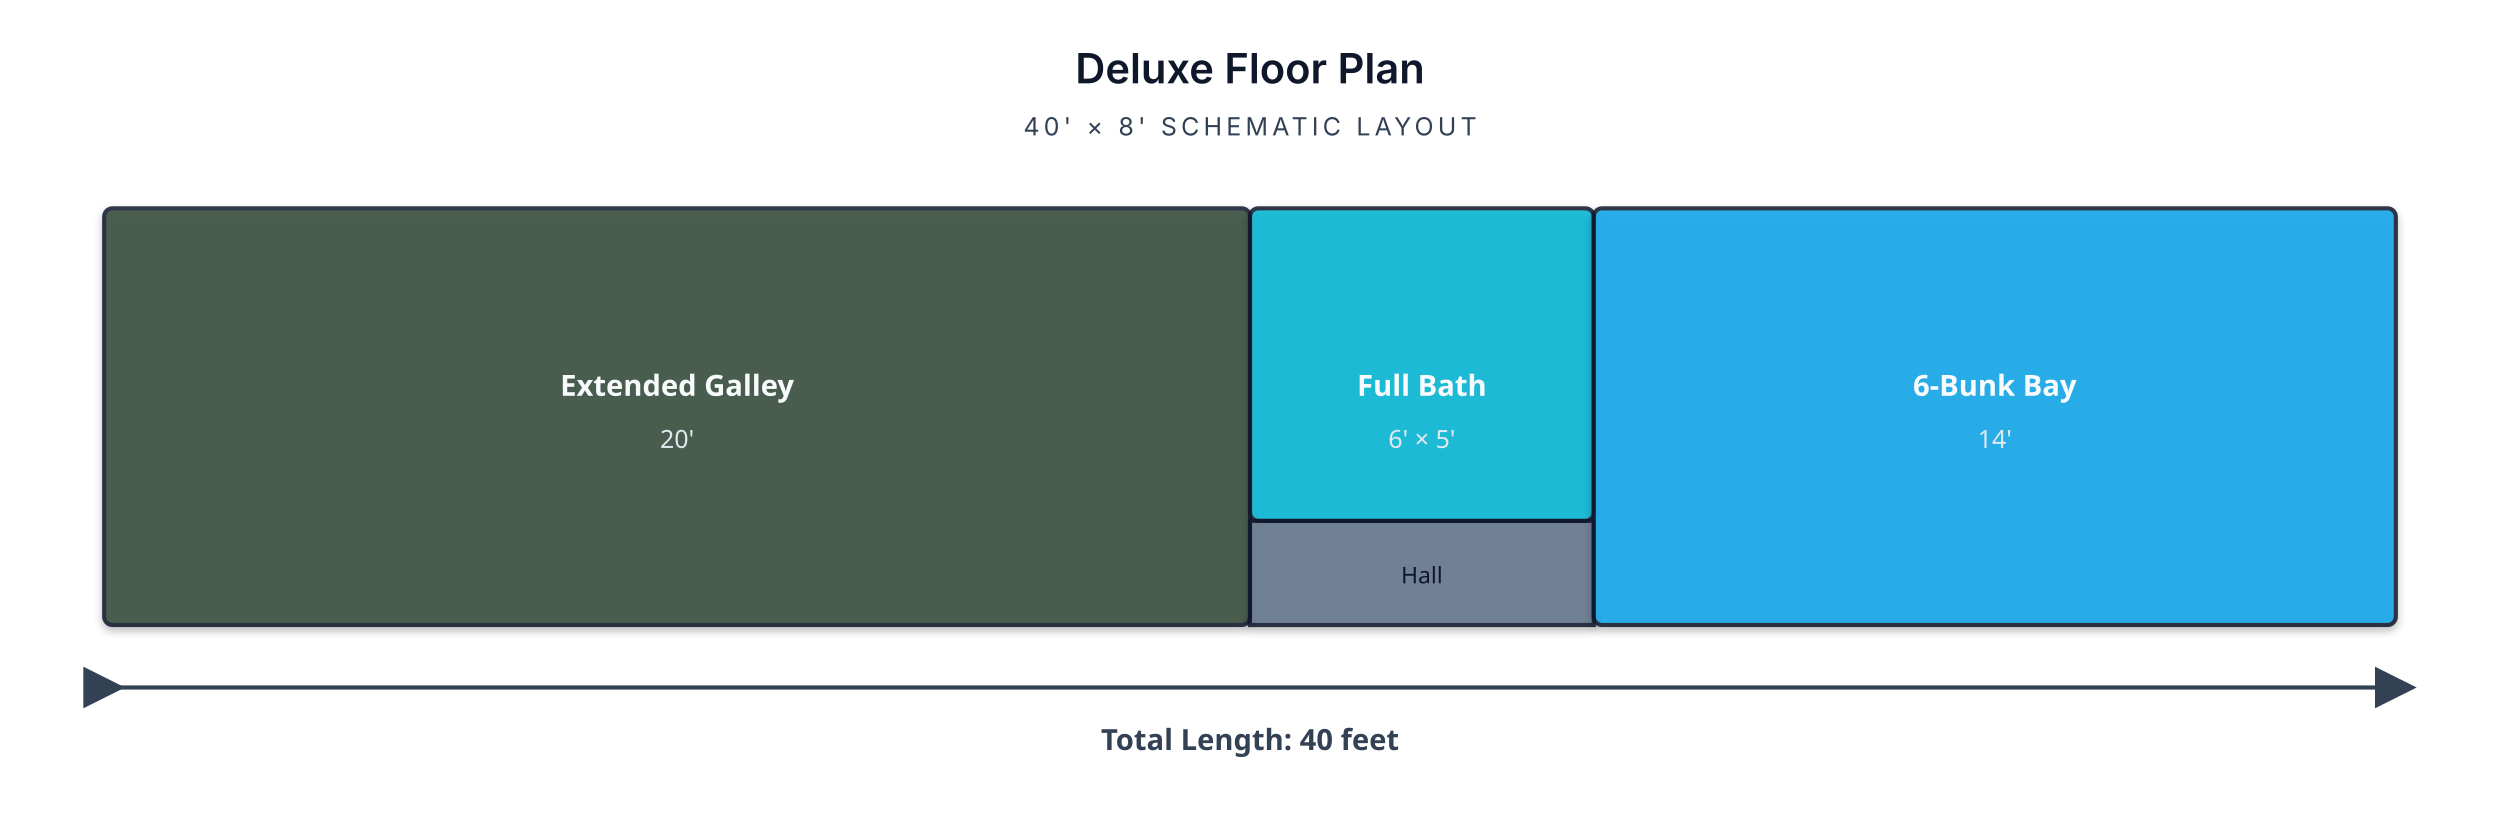
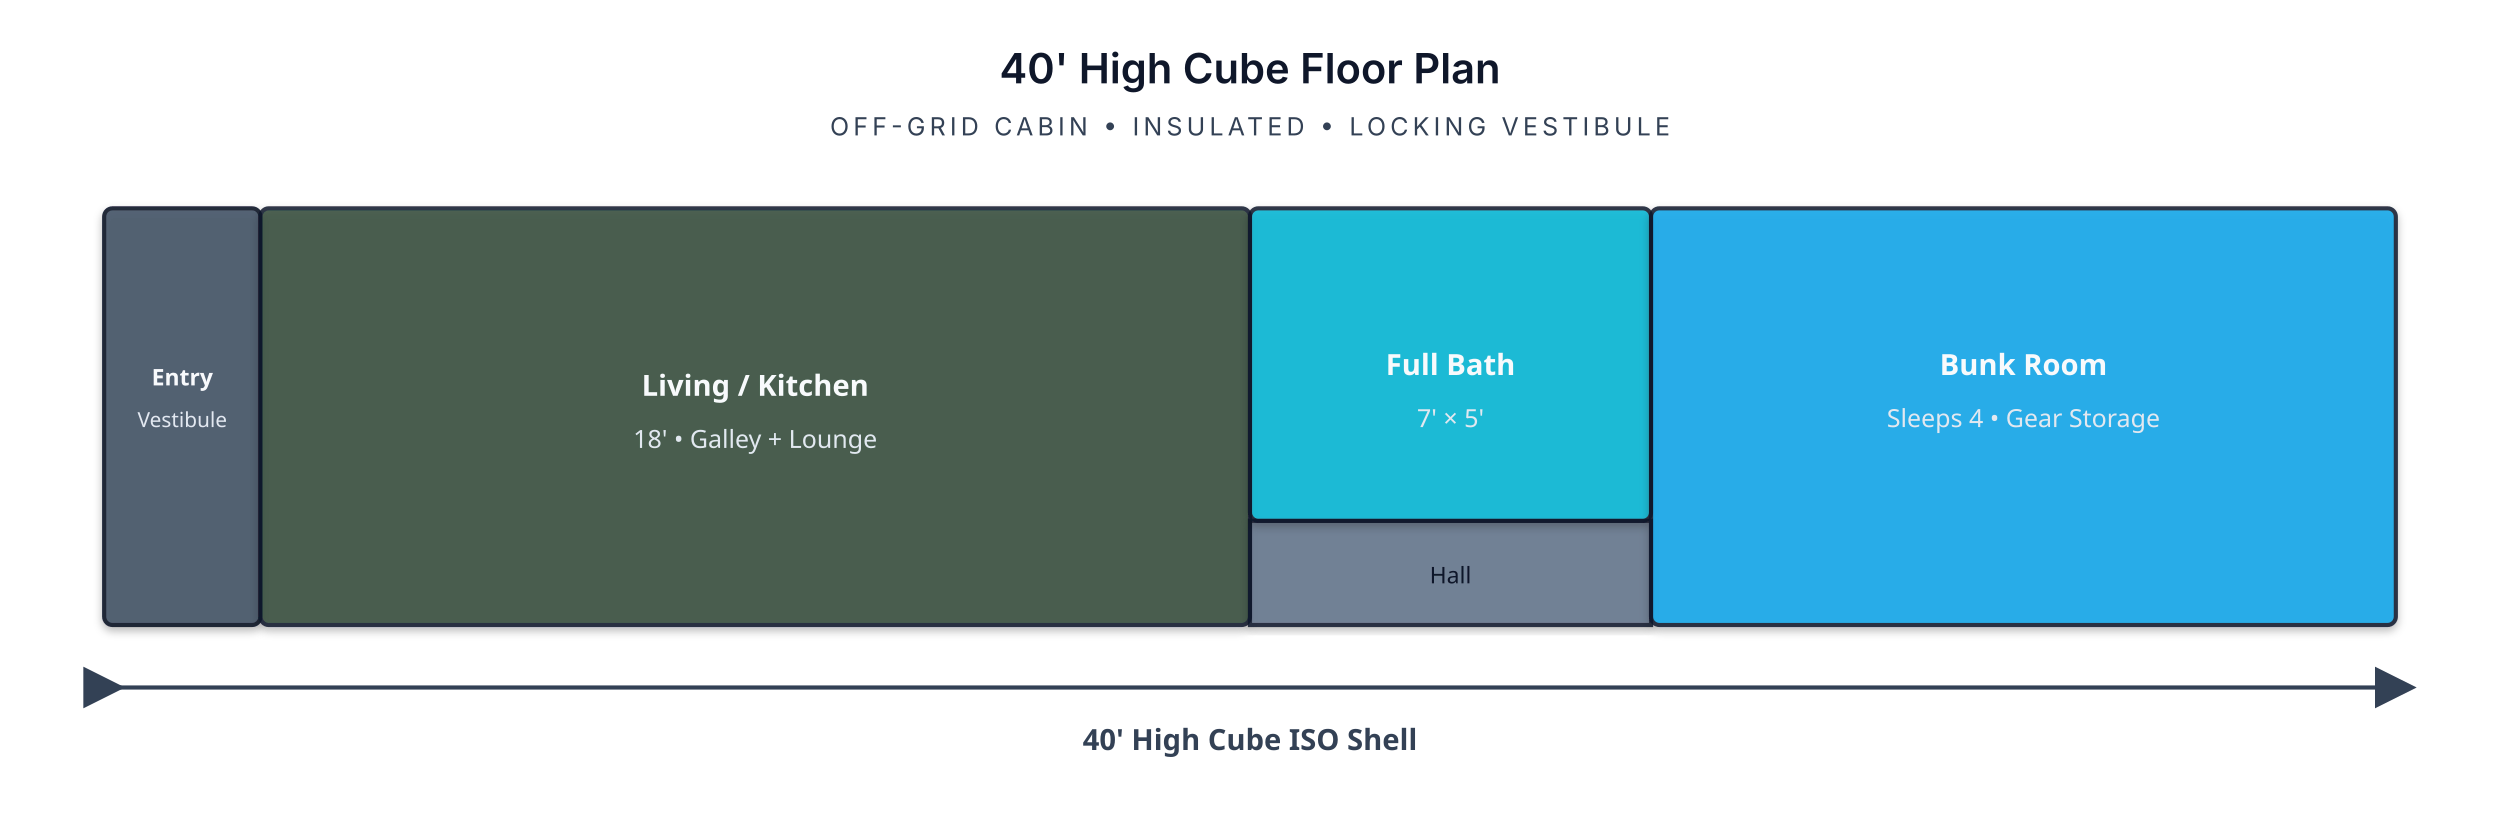
<svg xmlns="http://www.w3.org/2000/svg" width="1200" height="400" viewBox="0 0 1200 400">
  <defs>
    <filter id="zone-shadow">
      <feGaussianBlur in="SourceAlpha" stdDeviation="2" />
      <feOffset dx="0" dy="2" result="offsetblur" />
      <feComponentTransfer>
        <feFuncA type="linear" slope="0.3" />
      </feComponentTransfer>
      <feMerge>
        <feMergeNode />
        <feMergeNode in="SourceGraphic" />
      </feMerge>
    </filter>
    <marker id="arrow" markerWidth="10" markerHeight="10" refX="5" refY="5" orient="auto">
      <path d="M 0 0 L 10 5 L 0 10 z" fill="#334155" />
    </marker>
  </defs>
  <text x="600" y="40" font-family="system-ui, -apple-system, sans-serif" font-size="20" font-weight="600" fill="#0f172a" text-anchor="middle">
-     Deluxe Floor Plan
+     40' High Cube Floor Plan
  </text>
  <text x="600" y="65" font-family="system-ui, -apple-system, sans-serif" font-size="12" font-weight="400" fill="#334155" text-anchor="middle" letter-spacing="2">
-     40' × 8' SCHEMATIC LAYOUT
+     OFF-GRID CABIN • INSULATED • LOCKING VESTIBULE
  </text>
  <g filter="url(#zone-shadow)">
-     <rect x="50" y="100" width="550" height="200" fill="#314c3a" stroke="#0f172a" stroke-width="2" rx="4" opacity="0.85" />
-     <text x="325" y="190" font-family="system-ui" font-size="14" font-weight="600" fill="#f8fafc" text-anchor="middle">
-       Extended Galley
+     <rect x="50" y="100" width="75" height="200" fill="#475569" stroke="#0f172a" stroke-width="2" rx="4" opacity="0.9" />
+     <text x="87.5" y="185" font-family="system-ui" font-size="11" font-weight="600" fill="#f8fafc" text-anchor="middle">
+       Entry
    </text>
-     <text x="325" y="215" font-family="system-ui" font-size="12" font-weight="400" fill="#e2e8f0" text-anchor="middle">
-       20'
+     <text x="87.5" y="205" font-family="system-ui" font-size="10" font-weight="400" fill="#e2e8f0" text-anchor="middle">
+       Vestibule
    </text>
  </g>
  <g filter="url(#zone-shadow)">
-     <rect x="600" y="250" width="165" height="50" fill="#64748b" stroke="#0f172a" stroke-width="2" rx="0" opacity="0.85" />
-     <text x="682.5" y="280" font-family="system-ui" font-size="11" font-weight="500" fill="#0f172a" text-anchor="middle">Hall</text>
-     <rect x="600" y="100" width="165" height="150" fill="#06b6d4" stroke="#0f172a" stroke-width="2" rx="4" opacity="0.85" />
-     <text x="682.5" y="190" font-family="system-ui" font-size="14" font-weight="600" fill="#f8fafc" text-anchor="middle">
-       Full Bath
+     <rect x="125" y="100" width="475" height="200" fill="#314c3a" stroke="#0f172a" stroke-width="2" rx="4" opacity="0.85" />
+     <text x="362.5" y="190" font-family="system-ui" font-size="14" font-weight="600" fill="#f8fafc" text-anchor="middle">
+       Living / Kitchen
    </text>
-     <text x="682.5" y="215" font-family="system-ui" font-size="12" font-weight="400" fill="#e2e8f0" text-anchor="middle">
-       6' × 5'
+     <text x="362.5" y="215" font-family="system-ui" font-size="12" font-weight="400" fill="#e2e8f0" text-anchor="middle">
+       18' • Galley + Lounge
    </text>
  </g>
  <g filter="url(#zone-shadow)">
-     <rect x="765" y="100" width="385" height="200" fill="#0ea5e9" stroke="#0f172a" stroke-width="2" rx="4" opacity="0.85" />
-     <text x="957.5" y="190" font-family="system-ui" font-size="14" font-weight="600" fill="#f8fafc" text-anchor="middle">
-       6-Bunk Bay
+     <rect x="600" y="250" width="192.5" height="50" fill="#64748b" stroke="#0f172a" stroke-width="2" rx="0" opacity="0.85" />
+     <text x="696.25" y="280" font-family="system-ui" font-size="11" font-weight="500" fill="#0f172a" text-anchor="middle">Hall</text>
+   </g>
+   <g filter="url(#zone-shadow)">
+     <rect x="600" y="100" width="192.5" height="150" fill="#06b6d4" stroke="#0f172a" stroke-width="2" rx="4" opacity="0.85" />
+     <text x="696.25" y="180" font-family="system-ui" font-size="14" font-weight="600" fill="#f8fafc" text-anchor="middle">
+       Full Bath
    </text>
-     <text x="957.5" y="215" font-family="system-ui" font-size="12" font-weight="400" fill="#e2e8f0" text-anchor="middle">
-       14'
+     <text x="696.25" y="205" font-family="system-ui" font-size="12" font-weight="400" fill="#e2e8f0" text-anchor="middle">
+       7' × 5'
+     </text>
+   </g>
+   <g filter="url(#zone-shadow)">
+     <rect x="792.5" y="100" width="357.5" height="200" fill="#0ea5e9" stroke="#0f172a" stroke-width="2" rx="4" opacity="0.85" />
+     <text x="971.25" y="180" font-family="system-ui" font-size="14" font-weight="600" fill="#f8fafc" text-anchor="middle">
+       Bunk Room
+     </text>
+     <text x="971.25" y="205" font-family="system-ui" font-size="12" font-weight="400" fill="#e2e8f0" text-anchor="middle">
+       Sleeps 4 • Gear Storage
    </text>
  </g>
  <line x1="50" y1="330" x2="1150" y2="330" stroke="#334155" stroke-width="2" marker-start="url(#arrow)" marker-end="url(#arrow)" />
  <text x="600" y="360" font-family="system-ui" font-size="14" font-weight="600" fill="#334155" text-anchor="middle">
-     Total Length: 40 feet
+     40' High Cube ISO Shell
  </text>
</svg>
